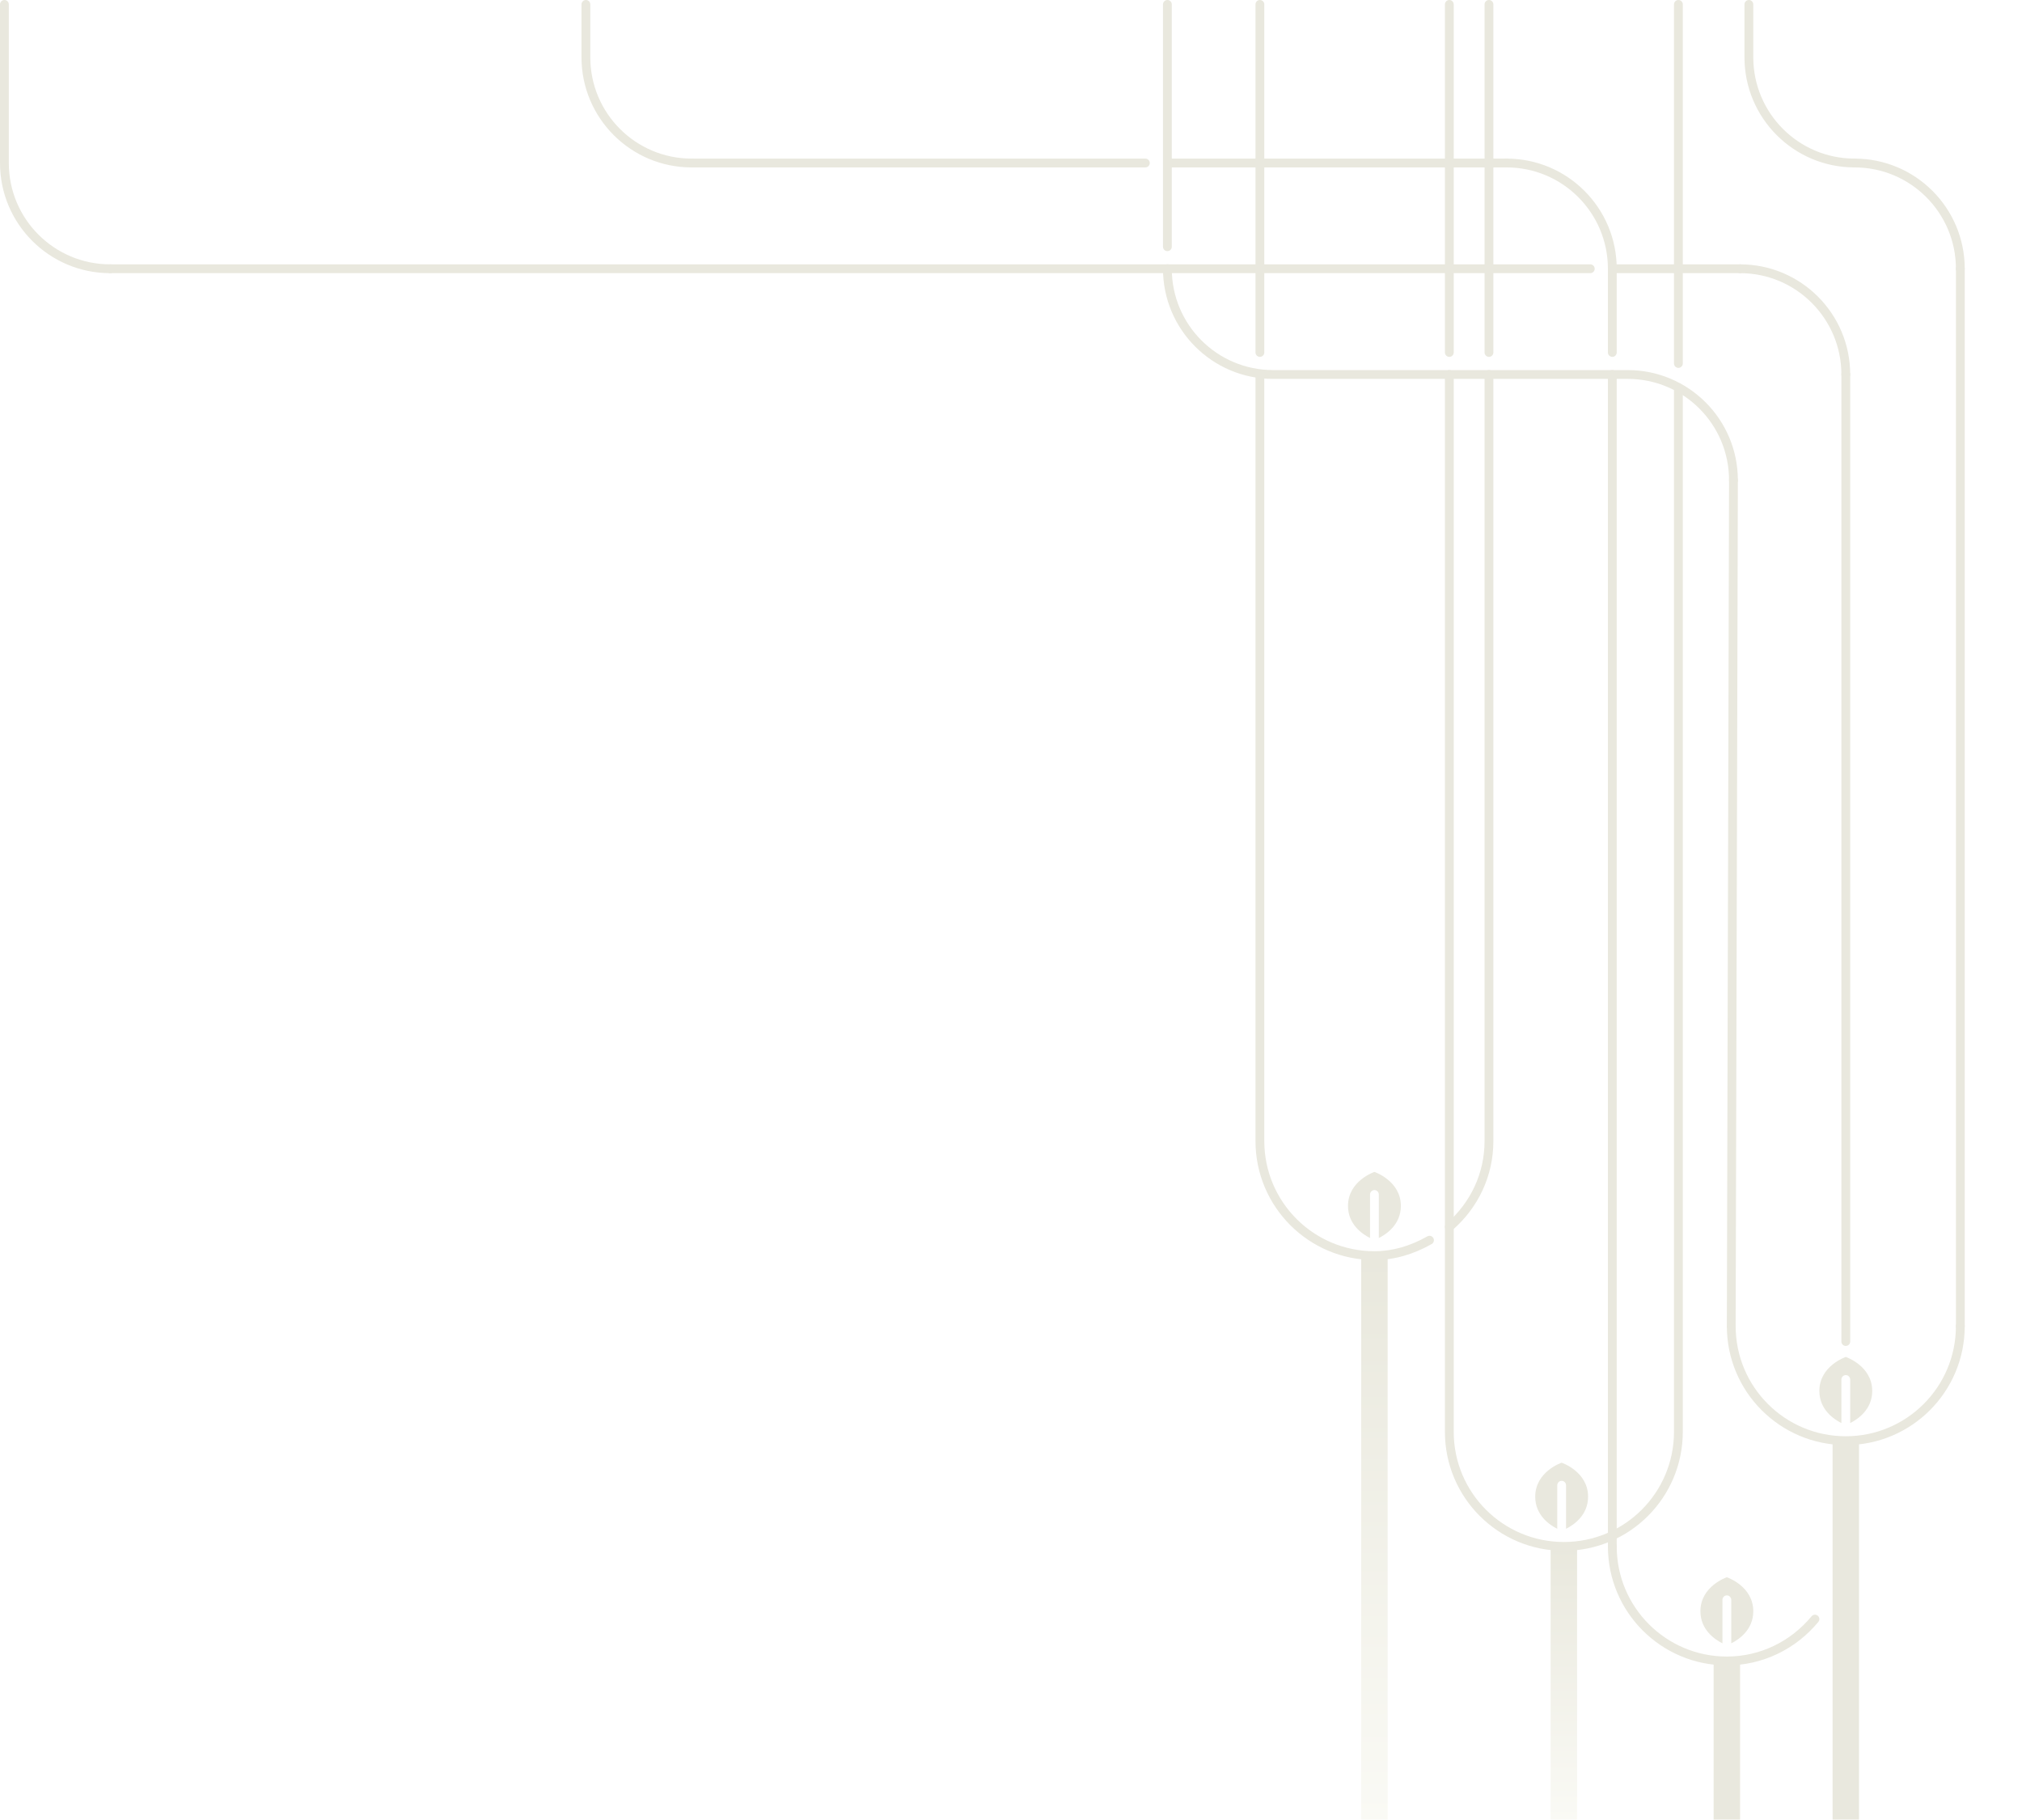
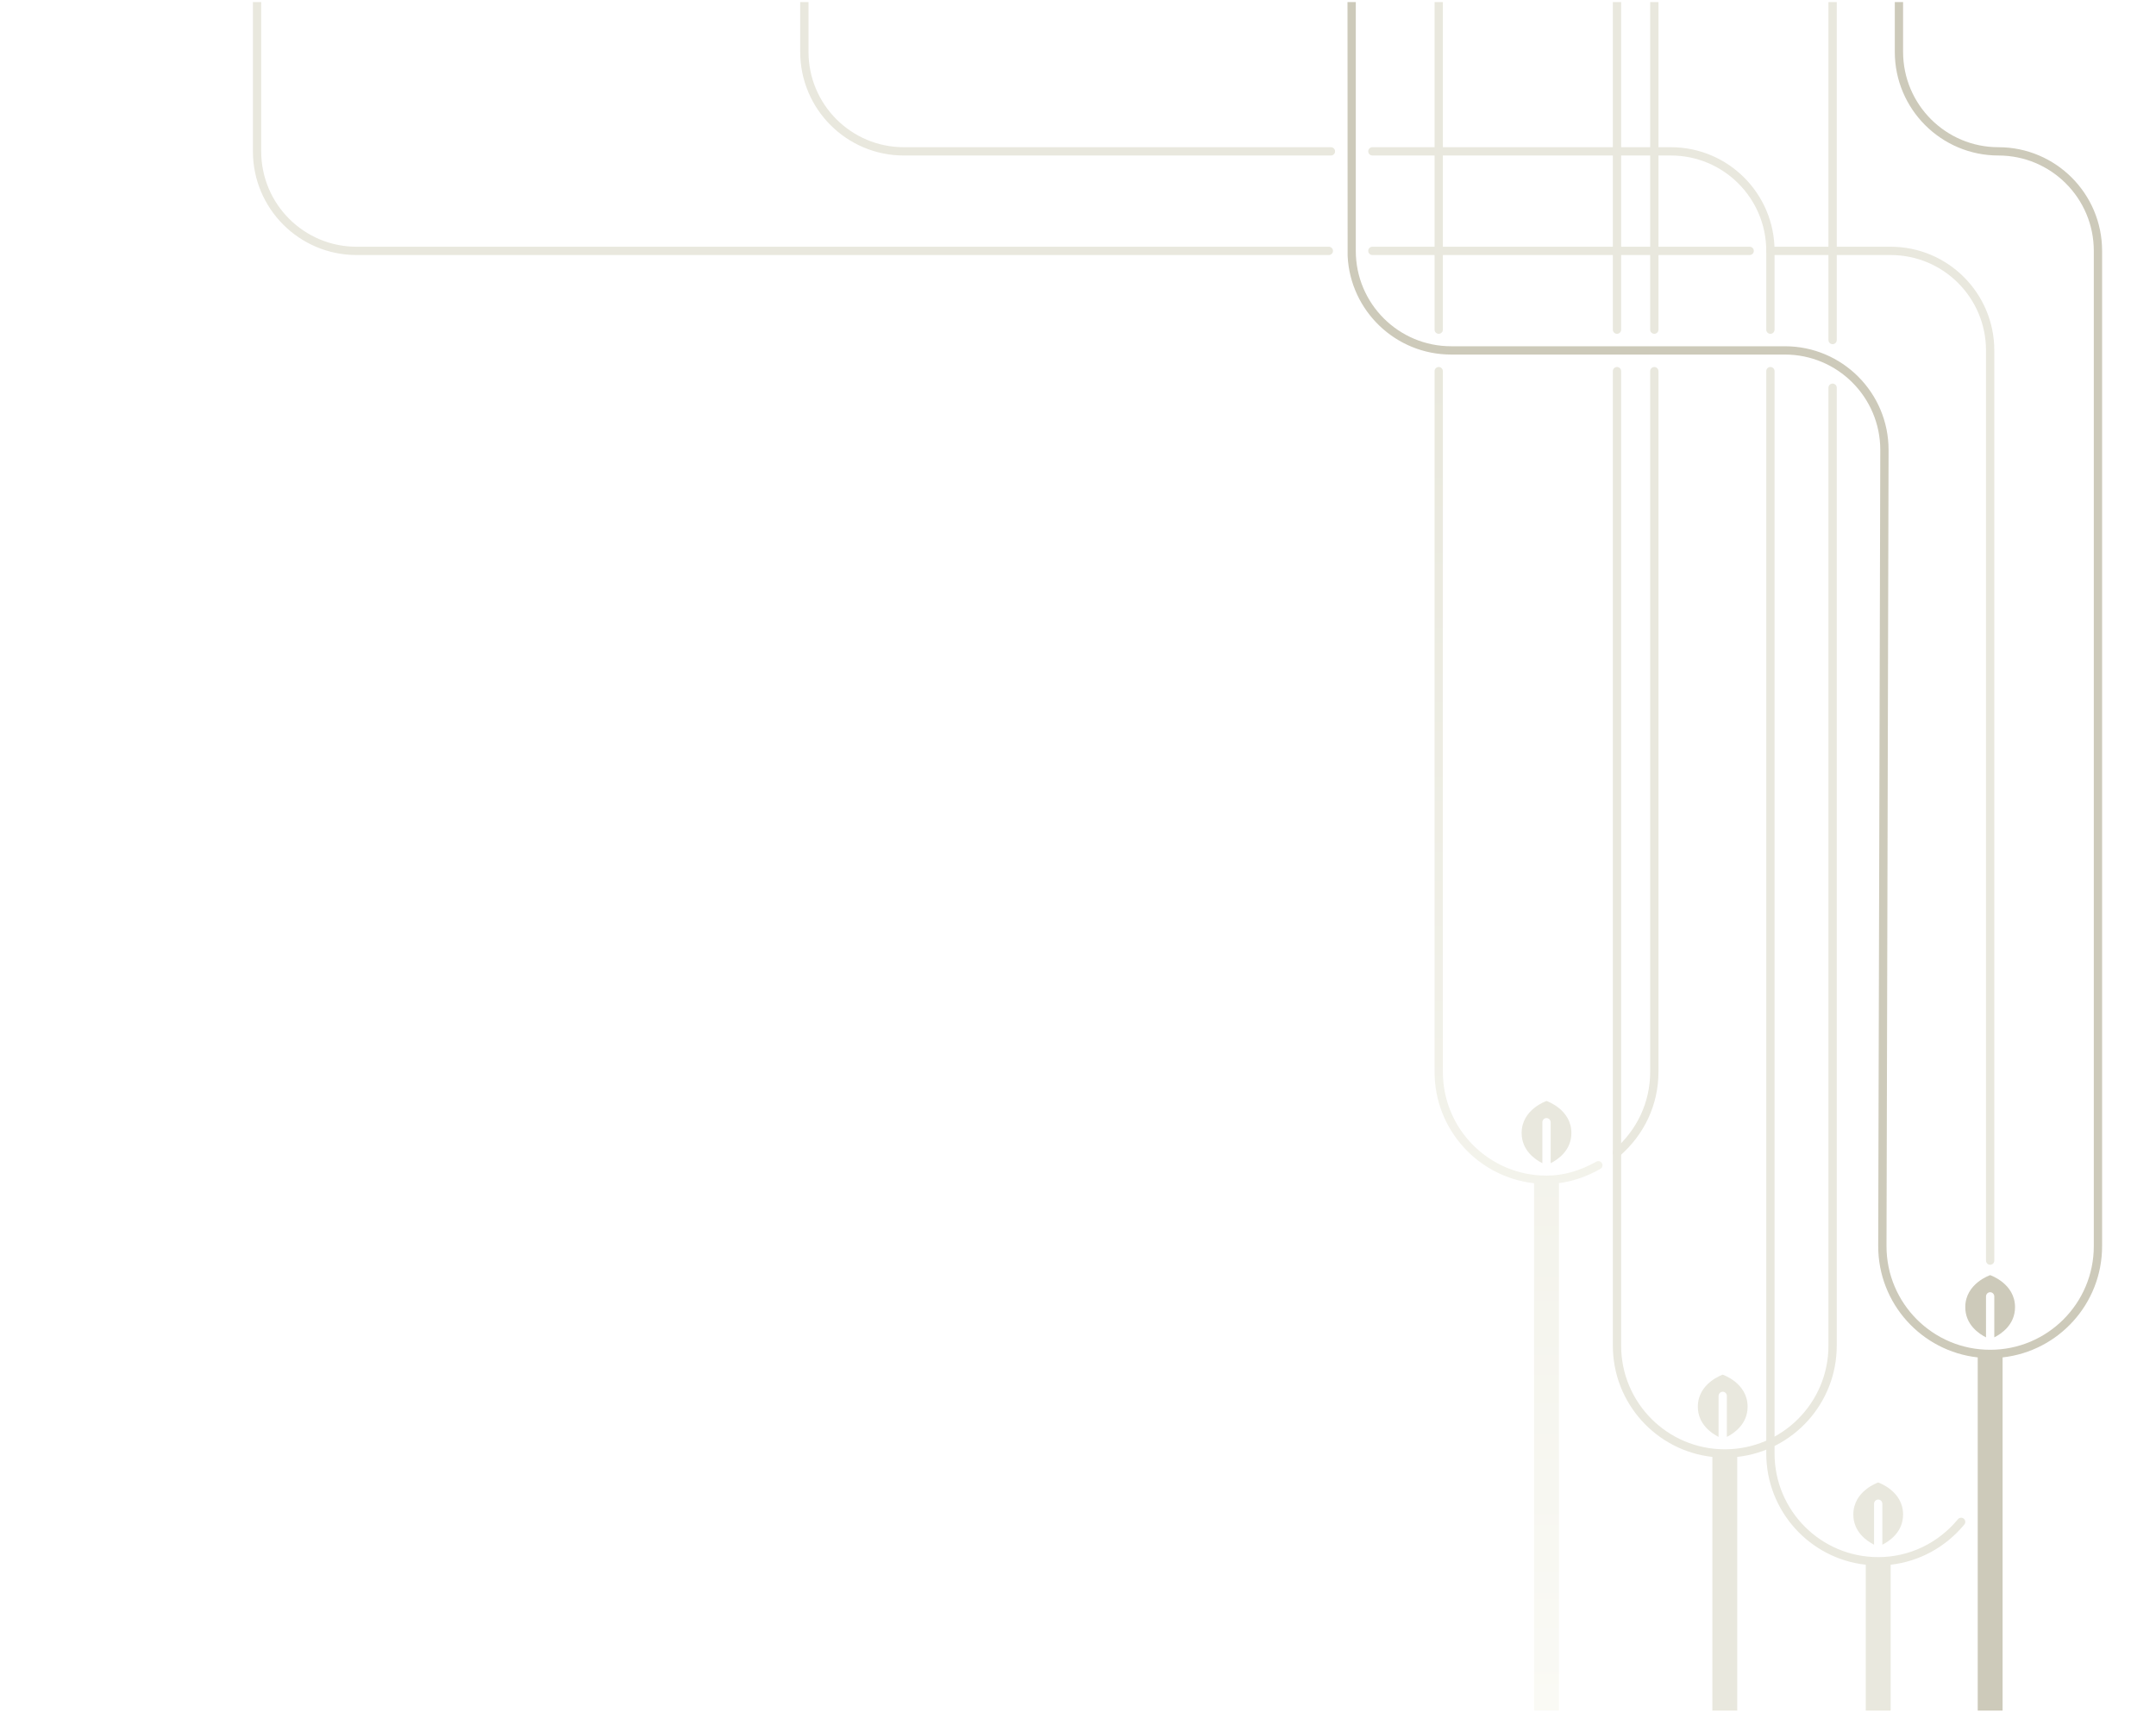
- <svg xmlns="http://www.w3.org/2000/svg" width="918" height="826" viewBox="0 0 918 826">
+ <svg xmlns="http://www.w3.org/2000/svg" width="1040px" height="826px" viewBox="0 0 1040 826" version="1.1">
  <defs>
-     <linearGradient id="a" x1="50%" x2="50%" y1="0%" y2="100%">
-       <stop offset="0%" stop-color="#FFF" stop-opacity="0" />
-       <stop offset="100%" stop-color="#FFF" />
+     <linearGradient x1="50%" y1="0%" x2="50%" y2="100%" id="linearGradient-1">
+       <stop stop-color="#FFFFFF" stop-opacity="0" offset="0%" />
+       <stop stop-color="#FFFFFF" offset="100%" />
    </linearGradient>
-     <linearGradient id="b" x1="50%" x2="50%" y1="0%" y2="100%">
-       <stop offset="0%" stop-color="#E9E8DD" />
-       <stop offset="100%" stop-color="#FAFAF5" />
+     <linearGradient x1="50%" y1="0%" x2="50%" y2="100%" id="linearGradient-2">
+       <stop stop-color="#E9E8DD" offset="0%" />
+       <stop stop-color="#FAFAF5" offset="100%" />
    </linearGradient>
  </defs>
-   <g fill="none" fill-rule="evenodd">
-     <path fill="url(#a)" d="M606 3h12v824h-12zM680 3h12v824h-12zM906 3h12v824h-12zM734 3h4v824h-4zM746 3h4v824h-4zM868 3h4v824h-4z" transform="translate(0 -1)" />
-     <path fill="url(#b)" d="M618 571h12v256h-12z" transform="translate(0 -1)" />
-     <path fill="#E9E8DE" d="M782 746c-3.414-1.71-10-6.107-10-14.566C772 720.016 784 716 784 716s12 4.016 12 15.434c0 8.459-6.586 12.855-10 14.566v-19.706c0-1.14-.895-2.063-2-2.063-1.112 0-2 .924-2 2.063V746zM707 694c-3.414-1.71-10-6.107-10-14.566C697 668.016 709 664 709 664s12 4.016 12 15.434c0 8.459-6.586 12.855-10 14.566v-19.706c0-1.14-.895-2.063-2-2.063-1.112 0-2 .924-2 2.063V694zM836 646c-3.414-1.71-10-6.107-10-14.566C826 620.016 838 616 838 616s12 4.016 12 15.434c0 8.459-6.586 12.855-10 14.566v-19.706c0-1.14-.895-2.063-2-2.063-1.112 0-2 .924-2 2.063V646zM622 562c-3.414-1.71-10-6.107-10-14.566C612 536.016 624 532 624 532s12 4.016 12 15.434c0 8.459-6.586 12.855-10 14.566v-19.706c0-1.14-.895-2.063-2-2.063-1.112 0-2 .924-2 2.063V562z" />
-     <path fill="url(#b)" d="M704 703h12v124h-12z" transform="translate(0 -1)" />
-     <path fill="#E9E8DE" d="M778 754h12v72h-12zM832 654h12v172h-12z" />
-     <path fill="#E9E8DE" fill-rule="nonzero" d="M570 1.998V160a2 2 0 0 0 4 0V1.998a2 2 0 0 0-4 0zM570 170v348c0 29.823 24.177 54 54 54 8.96 0 17.687-2.553 25.987-7.26a2 2 0 1 0-1.974-3.48C640.287 565.643 632.228 568 624 568c-27.614 0-50-22.386-50-50V170a2 2 0 0 0-4 0zM659.31 558.511C671.144 548.251 678 533.781 678 518V170a2 2 0 0 0-4 0v348c0 14.6-6.337 27.975-17.31 37.489a2 2 0 0 0 2.62 3.022zM678 160V1.998a2 2 0 0 0-4 0V160a2 2 0 0 0 4 0zM656 1.998V160a2 2 0 0 0 4 0V1.998a2 2 0 0 0-4 0z" />
-     <path fill="#E9E8DE" fill-rule="nonzero" d="M656 170v480c0 29.823 24.177 54 54 54s54-24.177 54-54V176a2 2 0 0 0-4 0v474c0 27.614-22.386 50-50 50s-50-22.386-50-50V170a2 2 0 0 0-4 0zM764 165V1.998a2 2 0 0 0-4 0V165a2 2 0 0 0 4 0z" />
-     <path fill="#E9E8DE" fill-rule="nonzero" d="M528 122c0 27.614 22.386 50 50 50h161c25.405 0 46 20.595 46 46a2 2 0 0 0 4 0c0-27.614-22.386-50-50-50H578c-25.405 0-46-20.595-46-46a2 2 0 0 0-4 0zM792 2v24c0 27.614 22.386 50 50 50a2 2 0 0 0 0-4c-25.405 0-46-20.595-46-46V2a2 2 0 0 0-4 0zM528 2v110a2 2 0 0 0 4 0V2a2 2 0 0 0-4 0zM520 72H314a2 2 0 0 0 0 4h206a2 2 0 0 0 0-4zM790 120h-58a2 2 0 0 0 0 4h58a2 2 0 0 0 0-4z" />
-     <path fill="#E9E8DE" fill-rule="nonzero" d="M722 120H50a2 2 0 0 0 0 4h672a2 2 0 0 0 0-4zM684 72H530a2 2 0 0 0 0 4h154a2 2 0 0 0 0-4z" />
-     <path fill="#E9E8DE" fill-rule="nonzero" d="M0 1.998V74c0 27.614 22.386 50 50 50a2 2 0 0 0 0-4C24.595 120 4 99.405 4 74V1.998a2 2 0 1 0-4 0zM264 2v24c0 27.614 22.386 50 50 50a2 2 0 0 0 0-4c-25.405 0-46-20.595-46-46V2a2 2 0 0 0-4 0zM840 170c0-27.614-22.386-50-50-50a2 2 0 0 0 0 4c25.405 0 46 20.595 46 46a2 2 0 0 0 4 0zM892 122c0-27.614-22.386-50-50-50a2 2 0 0 0 0 4c25.405 0 46 20.595 46 46a2 2 0 0 0 4 0zM734 160.003V122c0-27.614-22.386-50-50-50a2 2 0 0 0 0 4c25.405 0 46 20.595 46 46v38.003a2 2 0 1 0 4 0zM784 602c0 29.823 24.177 54 54 54s54-24.177 54-54a2 2 0 0 0-4 0c0 27.614-22.386 50-50 50s-50-22.386-50-50a2 2 0 0 0-4 0zM730 702c0 29.823 24.177 54 54 54 16.25 0 31.296-7.33 41.542-19.726a2 2 0 0 0-3.084-2.548C812.961 745.218 799.038 752 784 752c-27.614 0-50-22.386-50-50a2 2 0 0 0-4 0z" />
-     <path fill="#E9E8DE" fill-rule="nonzero" d="M730 170v532a2 2 0 0 0 4 0V170a2 2 0 0 0-4 0zM836 170v439a2 2 0 0 0 4 0V170a2 2 0 0 0-4 0zM888 122v480a2 2 0 0 0 4 0V122a2 2 0 0 0-4 0zM785 217.995l-1 384a2 2 0 1 0 4 .01l1-384a2 2 0 1 0-4-.01z" />
+   <g id="INHS-Pages" stroke="none" stroke-width="1" fill="none" fill-rule="evenodd">
+     <g id="Branches-1">
+       <g transform="translate(122, 0)">
+         <rect id="Rectangle-3-Copy-8" fill="url(#linearGradient-1)" x="606" y="1" width="12" height="824" />
+         <rect id="Rectangle-3-Copy-11" fill="url(#linearGradient-1)" x="680" y="1" width="12" height="824" />
+         <rect id="Rectangle-3-Copy-12" fill="url(#linearGradient-1)" x="906" y="1" width="12" height="824" />
+         <rect id="Rectangle-3-Copy-10" fill="url(#linearGradient-1)" x="734" y="1" width="4" height="824" />
+         <rect id="Rectangle-3-Copy-15" fill="url(#linearGradient-1)" x="746" y="1" width="4" height="824" />
+         <rect id="Rectangle-3-Copy-13" fill="url(#linearGradient-1)" x="868" y="1" width="4" height="824" />
+         <path d="M630,570.618 L630,825 L618,825 L618,570.67 C591,567.686 570,544.795 570,517 L570,179 C570,177.895 570.895,177 572,177 C573.105,177 574,177.895 574,179 L574,517 C574,544.614 596.386,567 624,567 C632.228,567 640.287,564.643 648.013,560.26 C648.974,559.715 650.195,560.053 650.74,561.013 C651.285,561.974 650.947,563.195 649.987,563.74 C643.551,567.39 636.859,569.744 630,570.618 Z" id="Combined-Shape" fill="url(#linearGradient-2)" />
+         <path d="M782,745 C778.586,743.289 772,738.893 772,730.434 C772,719.016 784,715 784,715 C784,715 796,719.016 796,730.434 C796,738.893 789.414,743.289 786,745 L786,725.294 C786,724.154 785.105,723.231 784,723.231 C782.888,723.231 782,724.155 782,725.294 L782,745 L782,745 Z" id="Combined-Shape" fill="#E9E8DE" />
+         <path d="M707,693 C703.586,691.289 697,686.893 697,678.434 C697,667.016 709,663 709,663 C709,663 721,667.016 721,678.434 C721,686.893 714.414,691.289 711,693 L711,673.294 C711,672.154 710.105,671.231 709,671.231 C707.888,671.231 707,672.155 707,673.294 L707,693 L707,693 Z" id="Combined-Shape-Copy-6" fill="#E9E8DE" />
+         <path d="M836,645 C832.586,643.289 826,638.893 826,630.434 C826,619.016 838,615 838,615 C838,615 850,619.016 850,630.434 C850,638.893 843.414,643.289 840,645 L840,625.294 C840,624.154 839.105,623.231 838,623.231 C836.888,623.231 836,624.155 836,625.294 L836,645 L836,645 Z" id="Combined-Shape-Copy-5" fill="#CDCABA" />
+         <path d="M622,561 C618.586,559.289 612,554.893 612,546.434 C612,535.016 624,531 624,531 C624,531 636,535.016 636,546.434 C636,554.893 629.414,559.289 626,561 L626,541.294 C626,540.154 625.105,539.231 624,539.231 C622.888,539.231 622,540.155 622,541.294 L622,561 L622,561 Z" id="Combined-Shape-Copy-7" fill="#E9E8DE" />
+         <path d="M716,702.67 L716,825 L704,825 L704,702.67 C677,699.686 656,676.795 656,649 L656,179 C656,177.895 656.895,177 658,177 C659.105,177 660,177.895 660,179 L660,649 C660,676.614 682.386,699 710,699 C737.614,699 760,676.614 760,649 L760,187 C760,185.895 760.895,185 762,185 C763.105,185 764,185.895 764,187 L764,649 C764,676.795 743,699.686 716,702.67 L716,702.67 Z" id="Combined-Shape" fill="#E9E8DE" />
+         <path d="M730,701 C730,728.795 751,751.686 778,754.67 L778,825 L790,825 L790,754.664 C803.918,753.099 816.57,746.129 825.542,735.274 C826.245,734.423 826.126,733.162 825.274,732.458 C824.423,731.755 823.162,731.874 822.458,732.726 C812.961,744.218 799.038,751 784,751 C756.386,751 734,728.614 734,701 L734,179 C734,177.895 733.105,177 732,177 C730.895,177 730,177.895 730,179 L730,701 L730,701 Z" id="Combined-Shape" fill="#E9E8DE" />
+         <path d="M838,651 C865.614,651 888,628.614 888,601 L888,121 C888,95.595 867.405,75 842,75 C814.386,75 792,52.614 792,25 L792,1 L796,1 L796,25 C796,50.405 816.595,71 842,71 C869.614,71 892,93.386 892,121 L892,601 C892,628.795 871,651.686 844,654.67 L844,825 L832,825 L832,654.67 C805.001,651.686 784,628.796 784,601.001 L785,216.997 C784.999,191.594 764.404,171 739,171 L578,171 C551.221,171 529.36,149.949 528.061,123.492 C528.021,123.335 528,1 528,1 L532,1 L532,121 C532,146.405 552.595,167 578,167 L739,167 C766.614,167 789,189.385 789,216.999 L788,601.003 C788.001,628.616 810.387,651 838,651 Z" id="Combined-Shape" fill="#CDCABA" />
+         <path d="M570,0.998 L570,159 C570,160.105 570.895,161 572,161 C573.105,161 574,160.105 574,159 L574,0.998 L570,0.998 Z" id="Oval-5" fill="#E9E8DE" fill-rule="nonzero" />
+         <path d="M659.31,557.511 C671.144,547.251 678,532.782 678,517 L678,179 C678,177.895 677.105,177 676,177 C674.895,177 674,177.895 674,179 L674,517 C674,531.601 667.663,544.975 656.69,554.489 C655.855,555.212 655.765,556.476 656.489,557.31 C657.212,558.145 658.476,558.235 659.31,557.511 Z" id="Path" fill="#E9E8DE" fill-rule="nonzero" />
+         <path d="M678,159 L678,0.998 L674,0.998 L674,159 C674,160.105 674.895,161 676,161 C677.105,161 678,160.105 678,159 Z" id="Path" fill="#E9E8DE" fill-rule="nonzero" />
+         <path d="M656,0.998 L656,159 C656,160.105 656.895,161 658,161 C659.105,161 660,160.105 660,159 L660,0.998 L656,0.998 Z" id="Oval-5" fill="#E9E8DE" fill-rule="nonzero" />
+         <path d="M764,164 L764,0.998 L760,0.998 L760,164 C760,165.105 760.895,166 762,166 C763.105,166 764,165.105 764,164 Z" id="Path" fill="#E9E8DE" fill-rule="nonzero" />
+         <path d="M520,75 C521.105,75 522,74.105 522,73 C522,71.895 521.105,71 520,71 L314,71 C288.595,71 268,50.405 268,25 L268,1 L264,1 L264,25 C264,52.614 286.386,75 314,75 L520,75 Z" id="Combined-Shape" fill="#E9E8DE" fill-rule="nonzero" />
+         <path d="M840,169 C840,141.386 817.614,119 790,119 L732,119 C730.895,119 730,119.895 730,121 C730,122.105 730.895,123 732,123 L790,123 C815.405,123 836,143.595 836,169 L836,608 C836,609.105 836.895,610 838,610 C839.105,610 840,609.105 840,608 L840,169 L840,169 Z" id="Combined-Shape" fill="#E9E8DE" fill-rule="nonzero" />
+         <path d="M722,119 L540,119 C538.895,119 538,119.895 538,121 C538,122.105 538.895,123 540,123 L722,123 C723.105,123 724,122.105 724,121 C724,119.895 723.105,119 722,119 Z" id="Rectangle-2-Copy-22" fill="#E9E8DE" fill-rule="nonzero" />
+         <path d="M50,123 L519,123 C520.105,123 521,122.105 521,121 C521,119.895 520.105,119 519,119 L50,119 C24.595,119 4,98.405 4,73 L4,0.998 L0,0.998 L0,73 C0,100.614 22.386,123 50,123 L50,123 Z" id="Combined-Shape" fill="#E9E8DE" fill-rule="nonzero" />
+         <path d="M684,75 L540,75 C538.895,75 538,74.105 538,73 C538,71.895 538.895,71 540,71 L684,71 C711.614,71 734,93.386 734,121 L734,159.003 C734,160.107 733.105,161.003 732,161.003 C730.895,161.003 730,160.107 730,159.003 L730,121 C730,95.595 709.405,75 684,75 L684,75 Z" id="Combined-Shape" fill="#E9E8DE" fill-rule="nonzero" />
+       </g>
+     </g>
  </g>
</svg>
